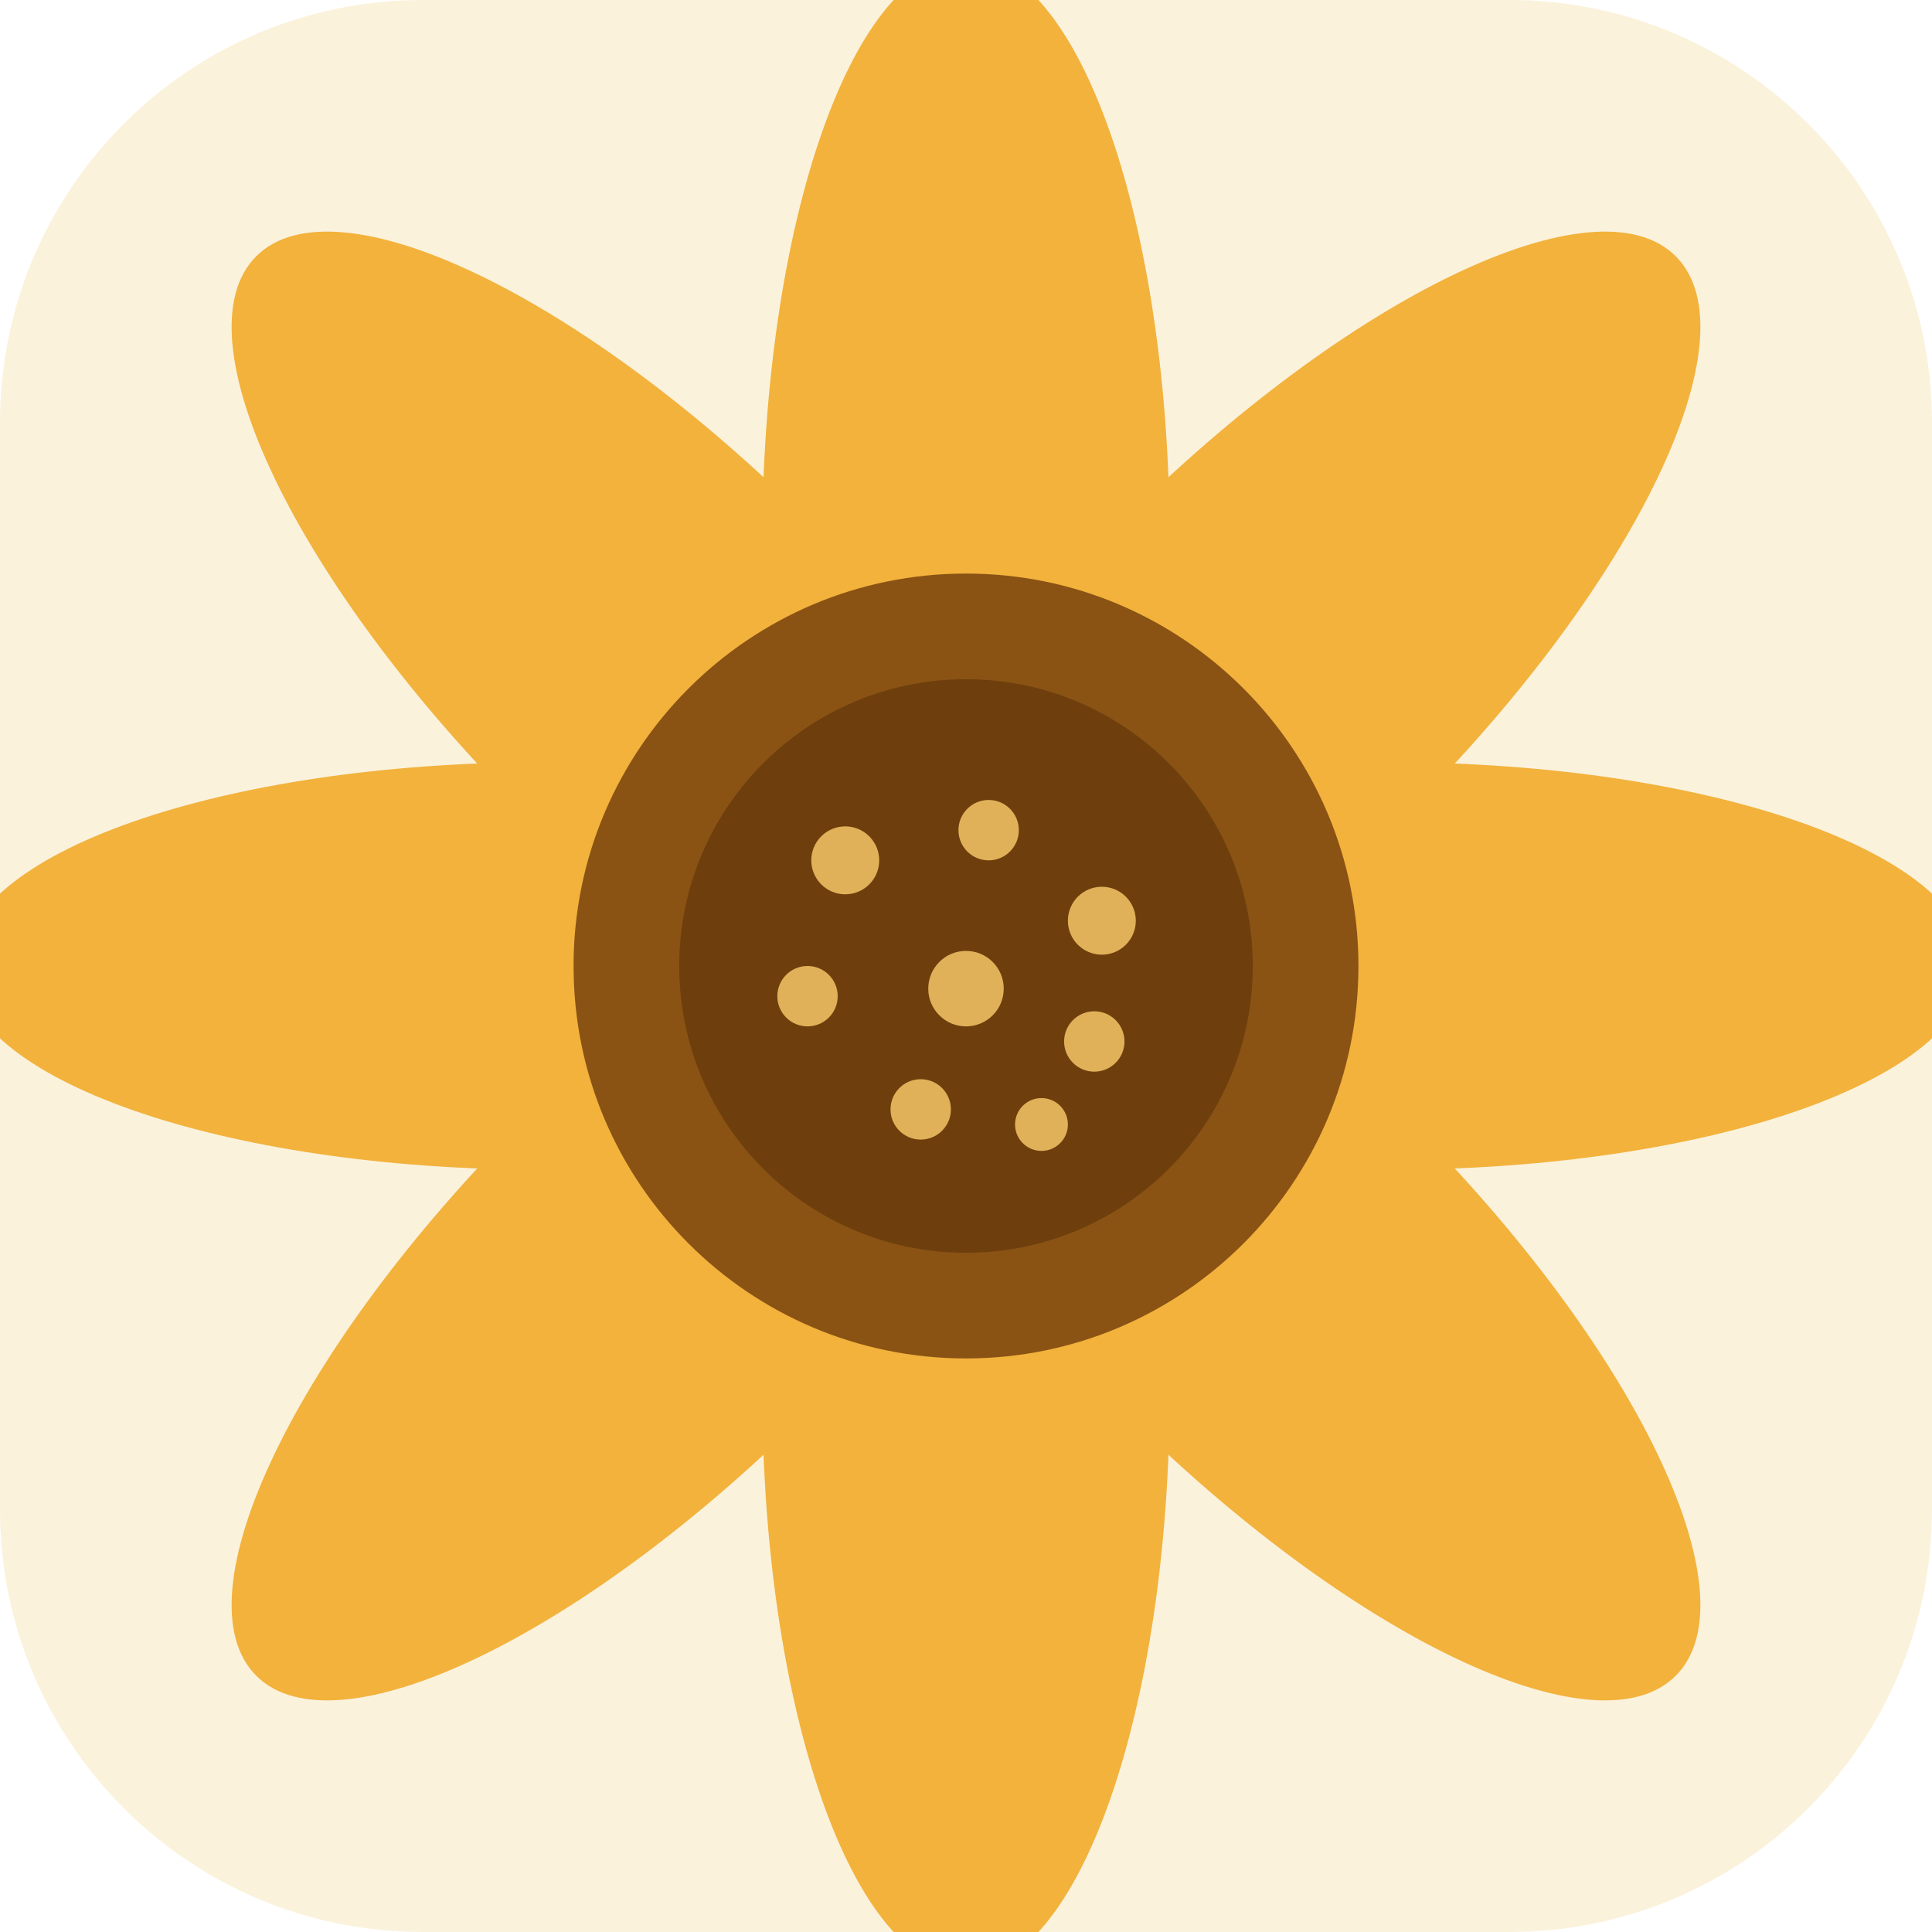
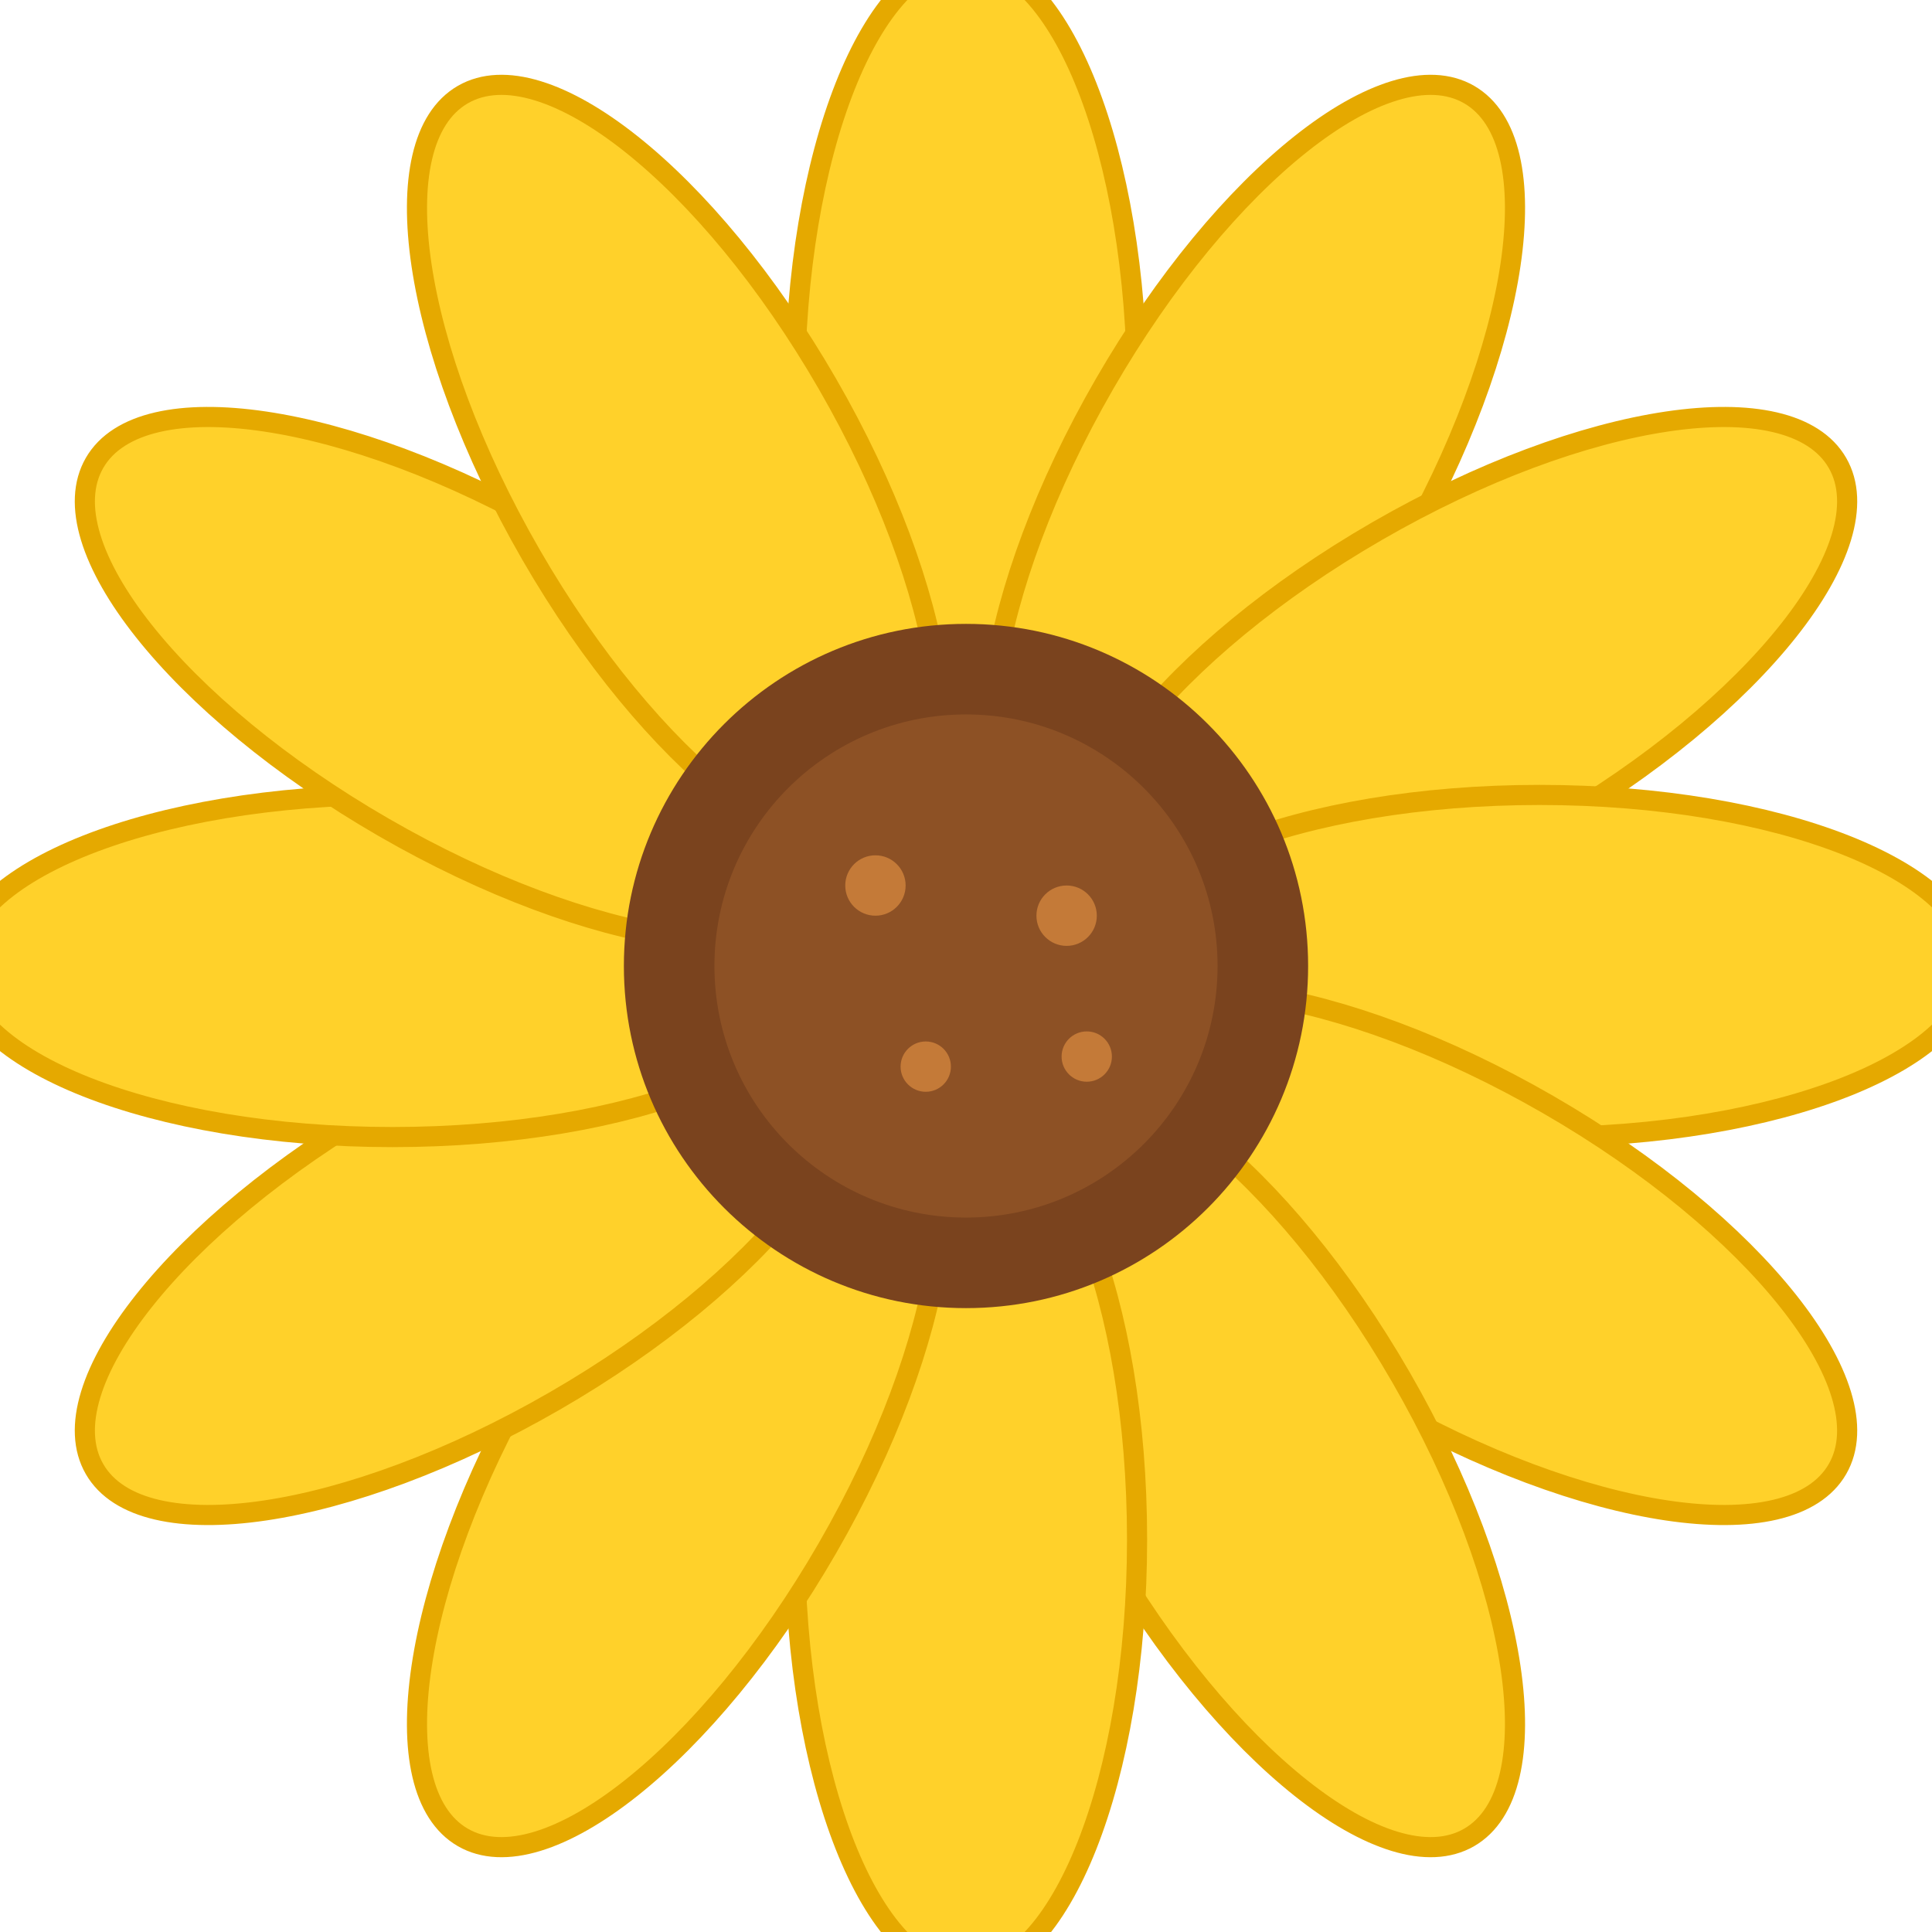
- <svg xmlns="http://www.w3.org/2000/svg" viewBox="0 0 512 512">
-   <rect width="512" height="512" rx="112" fill="#FBF2DC" />
-   <g transform="translate(256 256)">
-     <g fill="#F2B23C">
-       <ellipse rx="54" ry="154" transform="rotate(0) translate(0 -112)" />
-       <ellipse rx="54" ry="154" transform="rotate(45) translate(0 -112)" />
-       <ellipse rx="54" ry="154" transform="rotate(90) translate(0 -112)" />
-       <ellipse rx="54" ry="154" transform="rotate(135) translate(0 -112)" />
-       <ellipse rx="54" ry="154" transform="rotate(180) translate(0 -112)" />
-       <ellipse rx="54" ry="154" transform="rotate(225) translate(0 -112)" />
-       <ellipse rx="54" ry="154" transform="rotate(270) translate(0 -112)" />
-       <ellipse rx="54" ry="154" transform="rotate(315) translate(0 -112)" />
+ <svg xmlns="http://www.w3.org/2000/svg" viewBox="0 0 192 192">
+   <g transform="translate(96 96)">
+     <g fill="#FFD12A" stroke="#E5A900" stroke-width="2">
+       <ellipse cy="-57" ry="43" rx="17" transform="rotate(0)" />
+       <ellipse cy="-57" ry="43" rx="17" transform="rotate(30)" />
+       <ellipse cy="-57" ry="43" rx="17" transform="rotate(60)" />
+       <ellipse cy="-57" ry="43" rx="17" transform="rotate(90)" />
+       <ellipse cy="-57" ry="43" rx="17" transform="rotate(120)" />
+       <ellipse cy="-57" ry="43" rx="17" transform="rotate(150)" />
+       <ellipse cy="-57" ry="43" rx="17" transform="rotate(180)" />
+       <ellipse cy="-57" ry="43" rx="17" transform="rotate(210)" />
+       <ellipse cy="-57" ry="43" rx="17" transform="rotate(240)" />
+       <ellipse cy="-57" ry="43" rx="17" transform="rotate(270)" />
+       <ellipse cy="-57" ry="43" rx="17" transform="rotate(300)" />
+       <ellipse cy="-57" ry="43" rx="17" transform="rotate(330)" />
    </g>
-     <circle r="104" fill="#8A5314" />
-     <circle r="76" fill="#6E3F0D" />
-     <g fill="#F5C666" opacity=".85">
-       <circle cx="-32" cy="-28" r="9" />
-       <circle cx="6" cy="-36" r="8" />
-       <circle cx="36" cy="-12" r="9" />
-       <circle cx="-42" cy="8" r="8" />
-       <circle cx="0" cy="6" r="10" />
-       <circle cx="34" cy="20" r="8" />
-       <circle cx="-12" cy="38" r="8" />
-       <circle cx="20" cy="42" r="7" />
+     <circle r="34" fill="#7A431E" />
+     <circle r="25" fill="#8D5125" />
+     <g fill="#C47A38">
+       <circle cx="-9" cy="-8" r="3" />
+       <circle cx="10" cy="-5" r="3" />
+       <circle cx="-4" cy="10" r="2.5" />
+       <circle cx="12" cy="9" r="2.5" />
    </g>
  </g>
</svg>
